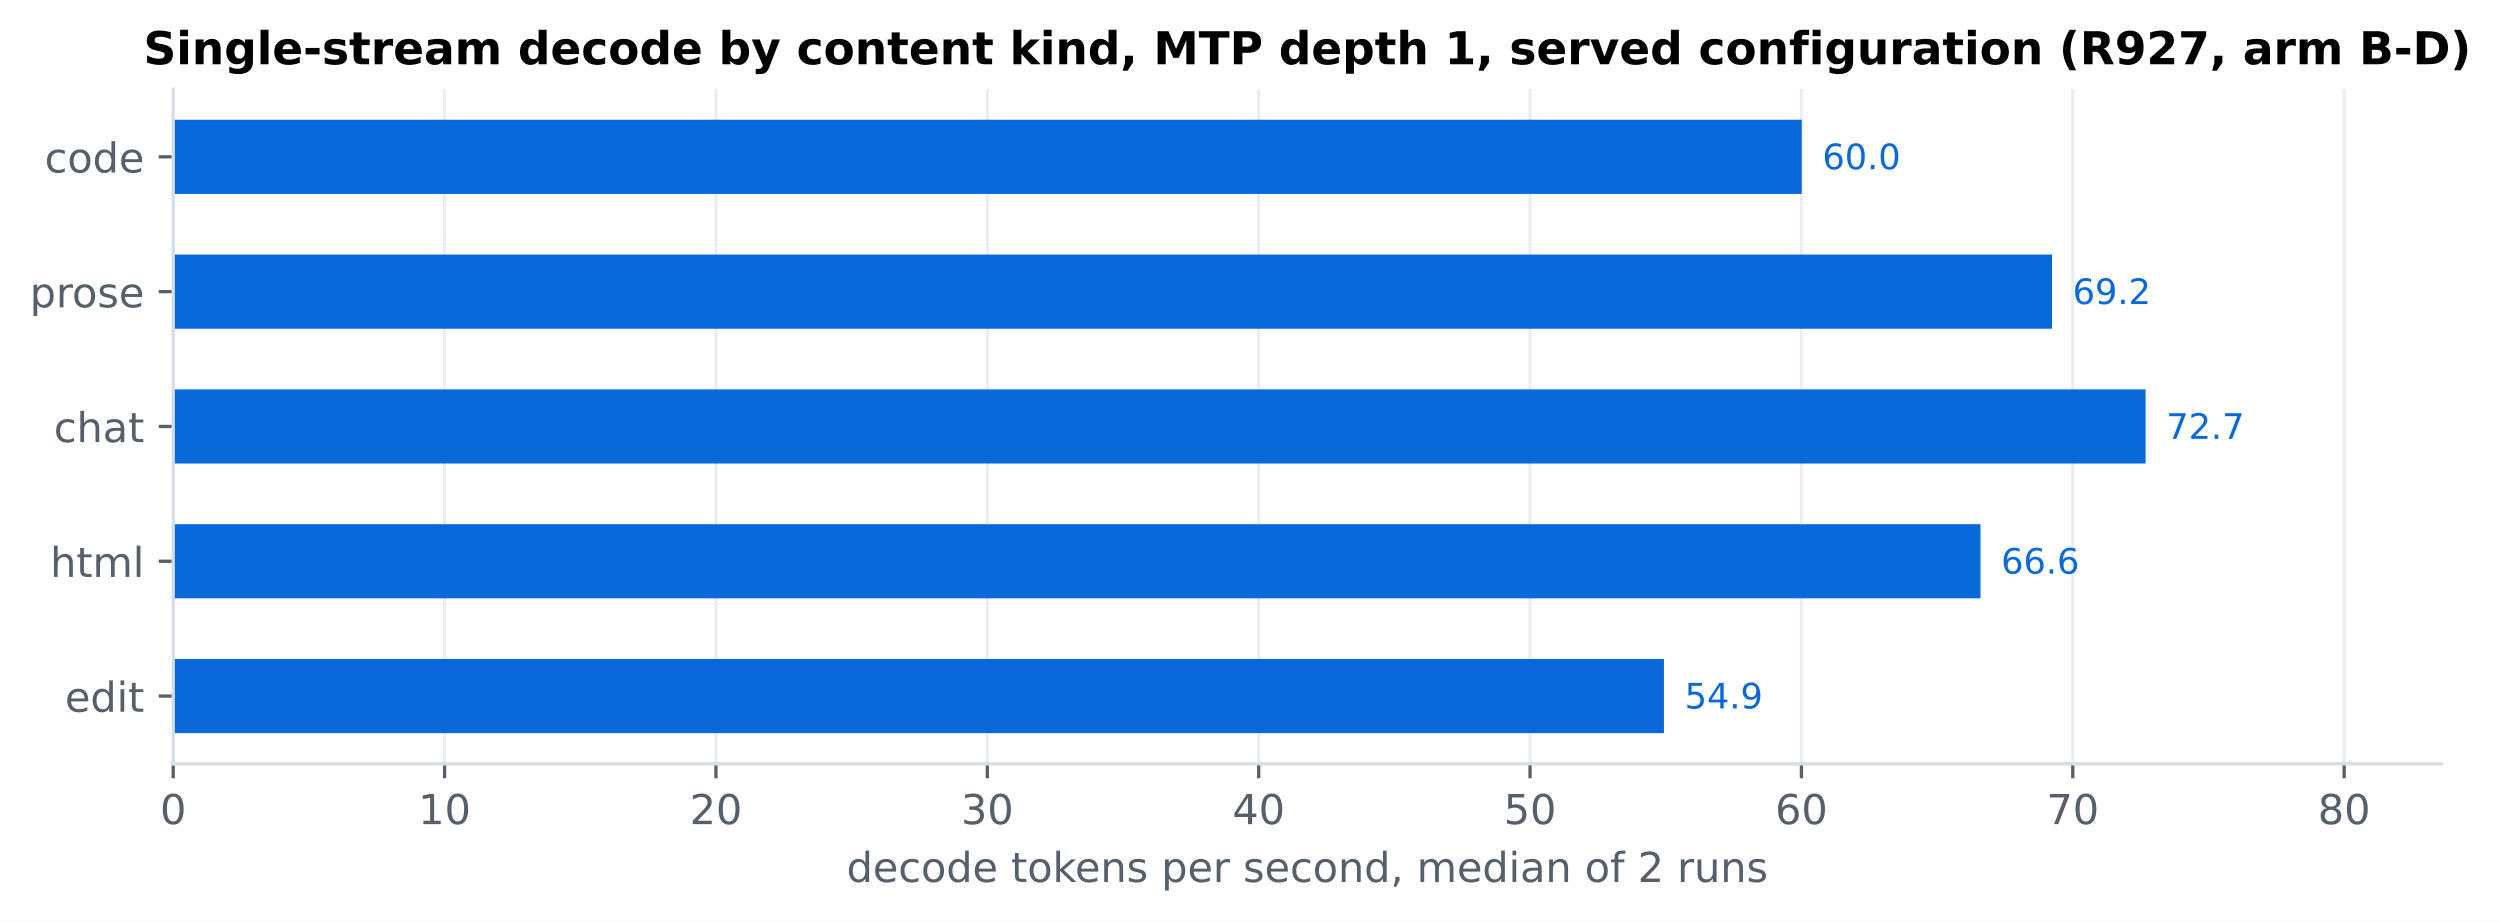
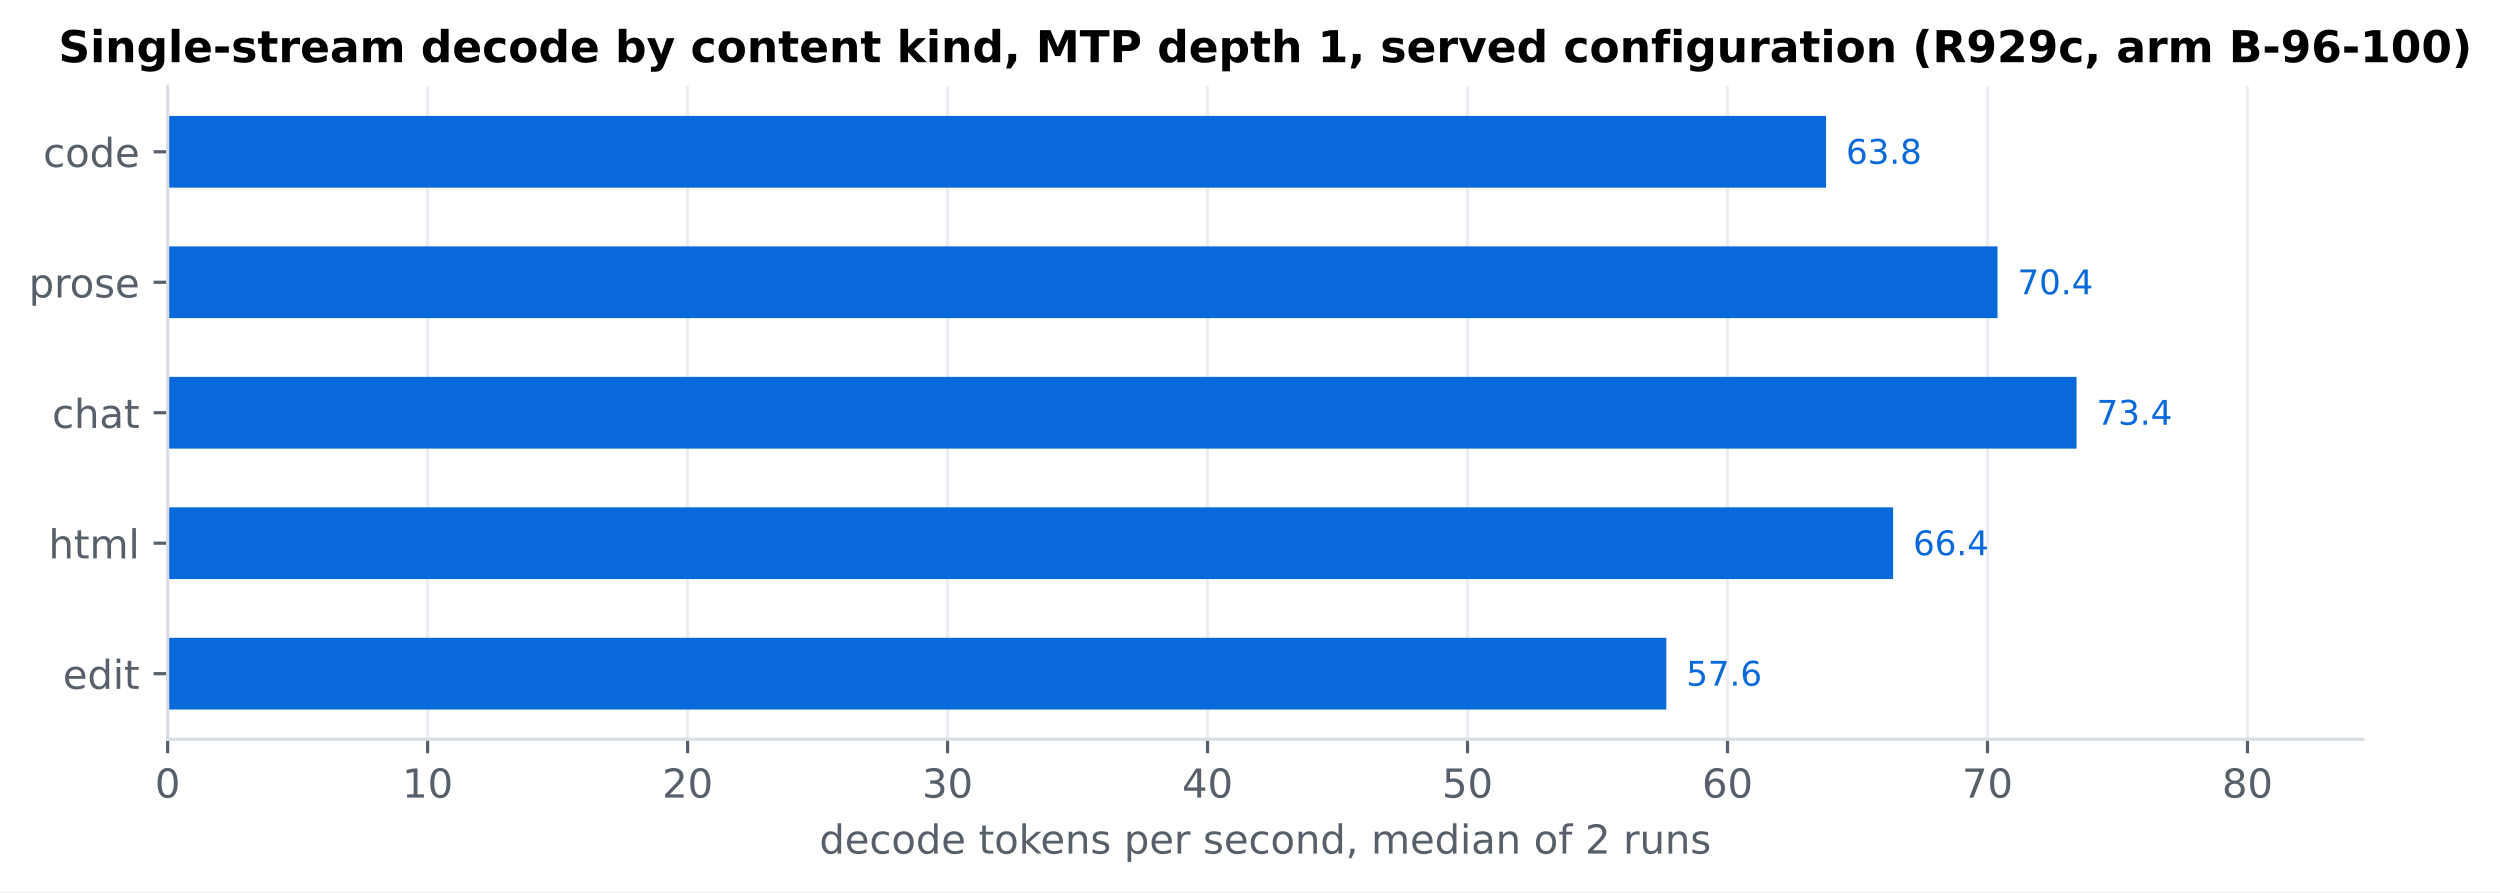
- <svg xmlns="http://www.w3.org/2000/svg" xmlns:xlink="http://www.w3.org/1999/xlink" width="605.014pt" height="223.05pt" viewBox="0 0 605.014 223.05" version="1.1">
+ <svg xmlns="http://www.w3.org/2000/svg" xmlns:xlink="http://www.w3.org/1999/xlink" width="625.125pt" height="223.05pt" viewBox="0 0 625.125 223.05" version="1.1">
  <defs>
    <style type="text/css">*{stroke-linejoin: round; stroke-linecap: butt}</style>
  </defs>
  <g id="figure_1">
    <g id="patch_1">
-       <path d="M 0 223.05  L 605.014 223.05  L 605.014 0  L 0 0  z " style="fill: #ffffff" />
+       <path d="M 0 223.05  L 625.125 223.05  L 625.125 0  L 0 0  z " style="fill: #ffffff" />
    </g>
    <g id="axes_1">
      <g id="patch_2">
        <path d="M 41.92 184.849  L 590.844 184.849  L 590.844 21.558  L 41.92 21.558  z " style="fill: #ffffff" />
      </g>
      <g id="matplotlib.axis_1">
        <g id="xtick_1">
          <g id="line2d_1">
-             <path d="M 41.92 184.849  L 41.92 21.558  " clip-path="url(#p0767cd71c5)" style="fill: none; stroke: #eaeef2; stroke-width: 0.8; stroke-linecap: square" />
+             <path d="M 41.92 184.849  L 41.92 21.558  " clip-path="url(#p762cc8ab62)" style="fill: none; stroke: #eaeef2; stroke-width: 0.8; stroke-linecap: square" />
          </g>
          <g id="line2d_2">
            <defs>
-               <path id="mb82ad331c5" d="M 0 0  L 0 3.5  " style="stroke: #57606a; stroke-width: 0.8" />
+               <path id="maa22555816" d="M 0 0  L 0 3.5  " style="stroke: #57606a; stroke-width: 0.8" />
            </defs>
            <g>
-               <use xlink:href="#mb82ad331c5" x="41.92" y="184.849" style="fill: #57606a; stroke: #57606a; stroke-width: 0.8" />
+               <use xlink:href="#maa22555816" x="41.92" y="184.849" style="fill: #57606a; stroke: #57606a; stroke-width: 0.8" />
            </g>
          </g>
          <g id="text_1">
            <text style="font-size: 10px; font-family: 'DejaVu Sans', 'Bitstream Vera Sans', 'Computer Modern Sans Serif', 'Lucida Grande', 'Verdana', 'Geneva', 'Lucid', 'Arial', 'Helvetica', 'Avant Garde', sans-serif; text-anchor: middle; fill: #57606a" x="41.92" y="199.447" transform="rotate(-0 41.92031 199.4468)">0</text>
          </g>
        </g>
        <g id="xtick_2">
          <g id="line2d_3">
-             <path d="M 107.593 184.849  L 107.593 21.558  " clip-path="url(#p0767cd71c5)" style="fill: none; stroke: #eaeef2; stroke-width: 0.8; stroke-linecap: square" />
+             <path d="M 106.928 184.849  L 106.928 21.558  " clip-path="url(#p762cc8ab62)" style="fill: none; stroke: #eaeef2; stroke-width: 0.8; stroke-linecap: square" />
          </g>
          <g id="line2d_4">
            <g>
-               <use xlink:href="#mb82ad331c5" x="107.593" y="184.849" style="fill: #57606a; stroke: #57606a; stroke-width: 0.8" />
+               <use xlink:href="#maa22555816" x="106.928" y="184.849" style="fill: #57606a; stroke: #57606a; stroke-width: 0.8" />
            </g>
          </g>
          <g id="text_2">
-             <text style="font-size: 10px; font-family: 'DejaVu Sans', 'Bitstream Vera Sans', 'Computer Modern Sans Serif', 'Lucida Grande', 'Verdana', 'Geneva', 'Lucid', 'Arial', 'Helvetica', 'Avant Garde', sans-serif; text-anchor: middle; fill: #57606a" x="107.593" y="199.447" transform="rotate(-0 107.5926 199.4468)">10</text>
+             <text style="font-size: 10px; font-family: 'DejaVu Sans', 'Bitstream Vera Sans', 'Computer Modern Sans Serif', 'Lucida Grande', 'Verdana', 'Geneva', 'Lucid', 'Arial', 'Helvetica', 'Avant Garde', sans-serif; text-anchor: middle; fill: #57606a" x="106.928" y="199.447" transform="rotate(-0 106.9277 199.4468)">10</text>
          </g>
        </g>
        <g id="xtick_3">
          <g id="line2d_5">
-             <path d="M 173.265 184.849  L 173.265 21.558  " clip-path="url(#p0767cd71c5)" style="fill: none; stroke: #eaeef2; stroke-width: 0.8; stroke-linecap: square" />
+             <path d="M 171.935 184.849  L 171.935 21.558  " clip-path="url(#p762cc8ab62)" style="fill: none; stroke: #eaeef2; stroke-width: 0.8; stroke-linecap: square" />
          </g>
          <g id="line2d_6">
            <g>
-               <use xlink:href="#mb82ad331c5" x="173.265" y="184.849" style="fill: #57606a; stroke: #57606a; stroke-width: 0.8" />
+               <use xlink:href="#maa22555816" x="171.935" y="184.849" style="fill: #57606a; stroke: #57606a; stroke-width: 0.8" />
            </g>
          </g>
          <g id="text_3">
-             <text style="font-size: 10px; font-family: 'DejaVu Sans', 'Bitstream Vera Sans', 'Computer Modern Sans Serif', 'Lucida Grande', 'Verdana', 'Geneva', 'Lucid', 'Arial', 'Helvetica', 'Avant Garde', sans-serif; text-anchor: middle; fill: #57606a" x="173.265" y="199.447" transform="rotate(-0 173.2648 199.4468)">20</text>
+             <text style="font-size: 10px; font-family: 'DejaVu Sans', 'Bitstream Vera Sans', 'Computer Modern Sans Serif', 'Lucida Grande', 'Verdana', 'Geneva', 'Lucid', 'Arial', 'Helvetica', 'Avant Garde', sans-serif; text-anchor: middle; fill: #57606a" x="171.935" y="199.447" transform="rotate(-0 171.9351 199.4468)">20</text>
          </g>
        </g>
        <g id="xtick_4">
          <g id="line2d_7">
-             <path d="M 238.937 184.849  L 238.937 21.558  " clip-path="url(#p0767cd71c5)" style="fill: none; stroke: #eaeef2; stroke-width: 0.8; stroke-linecap: square" />
+             <path d="M 236.942 184.849  L 236.942 21.558  " clip-path="url(#p762cc8ab62)" style="fill: none; stroke: #eaeef2; stroke-width: 0.8; stroke-linecap: square" />
          </g>
          <g id="line2d_8">
            <g>
-               <use xlink:href="#mb82ad331c5" x="238.937" y="184.849" style="fill: #57606a; stroke: #57606a; stroke-width: 0.8" />
+               <use xlink:href="#maa22555816" x="236.942" y="184.849" style="fill: #57606a; stroke: #57606a; stroke-width: 0.8" />
            </g>
          </g>
          <g id="text_4">
-             <text style="font-size: 10px; font-family: 'DejaVu Sans', 'Bitstream Vera Sans', 'Computer Modern Sans Serif', 'Lucida Grande', 'Verdana', 'Geneva', 'Lucid', 'Arial', 'Helvetica', 'Avant Garde', sans-serif; text-anchor: middle; fill: #57606a" x="238.937" y="199.447" transform="rotate(-0 238.9371 199.4468)">30</text>
+             <text style="font-size: 10px; font-family: 'DejaVu Sans', 'Bitstream Vera Sans', 'Computer Modern Sans Serif', 'Lucida Grande', 'Verdana', 'Geneva', 'Lucid', 'Arial', 'Helvetica', 'Avant Garde', sans-serif; text-anchor: middle; fill: #57606a" x="236.942" y="199.447" transform="rotate(-0 236.9424 199.4468)">30</text>
          </g>
        </g>
        <g id="xtick_5">
          <g id="line2d_9">
-             <path d="M 304.609 184.849  L 304.609 21.558  " clip-path="url(#p0767cd71c5)" style="fill: none; stroke: #eaeef2; stroke-width: 0.8; stroke-linecap: square" />
+             <path d="M 301.95 184.849  L 301.95 21.558  " clip-path="url(#p762cc8ab62)" style="fill: none; stroke: #eaeef2; stroke-width: 0.8; stroke-linecap: square" />
          </g>
          <g id="line2d_10">
            <g>
-               <use xlink:href="#mb82ad331c5" x="304.609" y="184.849" style="fill: #57606a; stroke: #57606a; stroke-width: 0.8" />
+               <use xlink:href="#maa22555816" x="301.95" y="184.849" style="fill: #57606a; stroke: #57606a; stroke-width: 0.8" />
            </g>
          </g>
          <g id="text_5">
-             <text style="font-size: 10px; font-family: 'DejaVu Sans', 'Bitstream Vera Sans', 'Computer Modern Sans Serif', 'Lucida Grande', 'Verdana', 'Geneva', 'Lucid', 'Arial', 'Helvetica', 'Avant Garde', sans-serif; text-anchor: middle; fill: #57606a" x="304.609" y="199.447" transform="rotate(-0 304.6093 199.4468)">40</text>
+             <text style="font-size: 10px; font-family: 'DejaVu Sans', 'Bitstream Vera Sans', 'Computer Modern Sans Serif', 'Lucida Grande', 'Verdana', 'Geneva', 'Lucid', 'Arial', 'Helvetica', 'Avant Garde', sans-serif; text-anchor: middle; fill: #57606a" x="301.95" y="199.447" transform="rotate(-0 301.9498 199.4468)">40</text>
          </g>
        </g>
        <g id="xtick_6">
          <g id="line2d_11">
-             <path d="M 370.282 184.849  L 370.282 21.558  " clip-path="url(#p0767cd71c5)" style="fill: none; stroke: #eaeef2; stroke-width: 0.8; stroke-linecap: square" />
+             <path d="M 366.957 184.849  L 366.957 21.558  " clip-path="url(#p762cc8ab62)" style="fill: none; stroke: #eaeef2; stroke-width: 0.8; stroke-linecap: square" />
          </g>
          <g id="line2d_12">
            <g>
-               <use xlink:href="#mb82ad331c5" x="370.282" y="184.849" style="fill: #57606a; stroke: #57606a; stroke-width: 0.8" />
+               <use xlink:href="#maa22555816" x="366.957" y="184.849" style="fill: #57606a; stroke: #57606a; stroke-width: 0.8" />
            </g>
          </g>
          <g id="text_6">
-             <text style="font-size: 10px; font-family: 'DejaVu Sans', 'Bitstream Vera Sans', 'Computer Modern Sans Serif', 'Lucida Grande', 'Verdana', 'Geneva', 'Lucid', 'Arial', 'Helvetica', 'Avant Garde', sans-serif; text-anchor: middle; fill: #57606a" x="370.282" y="199.447" transform="rotate(-0 370.2816 199.4468)">50</text>
+             <text style="font-size: 10px; font-family: 'DejaVu Sans', 'Bitstream Vera Sans', 'Computer Modern Sans Serif', 'Lucida Grande', 'Verdana', 'Geneva', 'Lucid', 'Arial', 'Helvetica', 'Avant Garde', sans-serif; text-anchor: middle; fill: #57606a" x="366.957" y="199.447" transform="rotate(-0 366.9572 199.4468)">50</text>
          </g>
        </g>
        <g id="xtick_7">
          <g id="line2d_13">
-             <path d="M 435.954 184.849  L 435.954 21.558  " clip-path="url(#p0767cd71c5)" style="fill: none; stroke: #eaeef2; stroke-width: 0.8; stroke-linecap: square" />
+             <path d="M 431.965 184.849  L 431.965 21.558  " clip-path="url(#p762cc8ab62)" style="fill: none; stroke: #eaeef2; stroke-width: 0.8; stroke-linecap: square" />
          </g>
          <g id="line2d_14">
            <g>
-               <use xlink:href="#mb82ad331c5" x="435.954" y="184.849" style="fill: #57606a; stroke: #57606a; stroke-width: 0.8" />
+               <use xlink:href="#maa22555816" x="431.965" y="184.849" style="fill: #57606a; stroke: #57606a; stroke-width: 0.8" />
            </g>
          </g>
          <g id="text_7">
-             <text style="font-size: 10px; font-family: 'DejaVu Sans', 'Bitstream Vera Sans', 'Computer Modern Sans Serif', 'Lucida Grande', 'Verdana', 'Geneva', 'Lucid', 'Arial', 'Helvetica', 'Avant Garde', sans-serif; text-anchor: middle; fill: #57606a" x="435.954" y="199.447" transform="rotate(-0 435.9539 199.4468)">60</text>
+             <text style="font-size: 10px; font-family: 'DejaVu Sans', 'Bitstream Vera Sans', 'Computer Modern Sans Serif', 'Lucida Grande', 'Verdana', 'Geneva', 'Lucid', 'Arial', 'Helvetica', 'Avant Garde', sans-serif; text-anchor: middle; fill: #57606a" x="431.965" y="199.447" transform="rotate(-0 431.9645 199.4468)">60</text>
          </g>
        </g>
        <g id="xtick_8">
          <g id="line2d_15">
-             <path d="M 501.626 184.849  L 501.626 21.558  " clip-path="url(#p0767cd71c5)" style="fill: none; stroke: #eaeef2; stroke-width: 0.8; stroke-linecap: square" />
+             <path d="M 496.972 184.849  L 496.972 21.558  " clip-path="url(#p762cc8ab62)" style="fill: none; stroke: #eaeef2; stroke-width: 0.8; stroke-linecap: square" />
          </g>
          <g id="line2d_16">
            <g>
-               <use xlink:href="#mb82ad331c5" x="501.626" y="184.849" style="fill: #57606a; stroke: #57606a; stroke-width: 0.8" />
+               <use xlink:href="#maa22555816" x="496.972" y="184.849" style="fill: #57606a; stroke: #57606a; stroke-width: 0.8" />
            </g>
          </g>
          <g id="text_8">
-             <text style="font-size: 10px; font-family: 'DejaVu Sans', 'Bitstream Vera Sans', 'Computer Modern Sans Serif', 'Lucida Grande', 'Verdana', 'Geneva', 'Lucid', 'Arial', 'Helvetica', 'Avant Garde', sans-serif; text-anchor: middle; fill: #57606a" x="501.626" y="199.447" transform="rotate(-0 501.6261 199.4468)">70</text>
+             <text style="font-size: 10px; font-family: 'DejaVu Sans', 'Bitstream Vera Sans', 'Computer Modern Sans Serif', 'Lucida Grande', 'Verdana', 'Geneva', 'Lucid', 'Arial', 'Helvetica', 'Avant Garde', sans-serif; text-anchor: middle; fill: #57606a" x="496.972" y="199.447" transform="rotate(-0 496.9719 199.4468)">70</text>
          </g>
        </g>
        <g id="xtick_9">
          <g id="line2d_17">
-             <path d="M 567.298 184.849  L 567.298 21.558  " clip-path="url(#p0767cd71c5)" style="fill: none; stroke: #eaeef2; stroke-width: 0.8; stroke-linecap: square" />
+             <path d="M 561.979 184.849  L 561.979 21.558  " clip-path="url(#p762cc8ab62)" style="fill: none; stroke: #eaeef2; stroke-width: 0.8; stroke-linecap: square" />
          </g>
          <g id="line2d_18">
            <g>
-               <use xlink:href="#mb82ad331c5" x="567.298" y="184.849" style="fill: #57606a; stroke: #57606a; stroke-width: 0.8" />
+               <use xlink:href="#maa22555816" x="561.979" y="184.849" style="fill: #57606a; stroke: #57606a; stroke-width: 0.8" />
            </g>
          </g>
          <g id="text_9">
-             <text style="font-size: 10px; font-family: 'DejaVu Sans', 'Bitstream Vera Sans', 'Computer Modern Sans Serif', 'Lucida Grande', 'Verdana', 'Geneva', 'Lucid', 'Arial', 'Helvetica', 'Avant Garde', sans-serif; text-anchor: middle; fill: #57606a" x="567.298" y="199.447" transform="rotate(-0 567.2984 199.4468)">80</text>
+             <text style="font-size: 10px; font-family: 'DejaVu Sans', 'Bitstream Vera Sans', 'Computer Modern Sans Serif', 'Lucida Grande', 'Verdana', 'Geneva', 'Lucid', 'Arial', 'Helvetica', 'Avant Garde', sans-serif; text-anchor: middle; fill: #57606a" x="561.979" y="199.447" transform="rotate(-0 561.9793 199.4468)">80</text>
          </g>
        </g>
        <g id="text_10">
          <text style="font-size: 10px; font-family: 'DejaVu Sans', 'Bitstream Vera Sans', 'Computer Modern Sans Serif', 'Lucida Grande', 'Verdana', 'Geneva', 'Lucid', 'Arial', 'Helvetica', 'Avant Garde', sans-serif; text-anchor: middle; fill: #57606a" x="316.382" y="213.448" transform="rotate(-0 316.3822 213.4476)">decode tokens per second, median of 2 runs</text>
        </g>
      </g>
      <g id="matplotlib.axis_2">
        <g id="ytick_1">
          <g id="line2d_19">
            <defs>
-               <path id="ma6d0c949b2" d="M 0 0  L -3.5 0  " style="stroke: #57606a; stroke-width: 0.8" />
+               <path id="mdedbfdae00" d="M 0 0  L -3.5 0  " style="stroke: #57606a; stroke-width: 0.8" />
            </defs>
            <g>
-               <use xlink:href="#ma6d0c949b2" x="41.92" y="168.455" style="fill: #57606a; stroke: #57606a; stroke-width: 0.8" />
+               <use xlink:href="#mdedbfdae00" x="41.92" y="168.455" style="fill: #57606a; stroke: #57606a; stroke-width: 0.8" />
            </g>
          </g>
          <g id="text_11">
            <text style="font-size: 10px; font-family: 'DejaVu Sans', 'Bitstream Vera Sans', 'Computer Modern Sans Serif', 'Lucida Grande', 'Verdana', 'Geneva', 'Lucid', 'Arial', 'Helvetica', 'Avant Garde', sans-serif; text-anchor: end; fill: #57606a" x="34.92" y="172.254" transform="rotate(-0 34.92031 172.2541)">edit</text>
          </g>
        </g>
        <g id="ytick_2">
          <g id="line2d_20">
            <g>
-               <use xlink:href="#ma6d0c949b2" x="41.92" y="135.829" style="fill: #57606a; stroke: #57606a; stroke-width: 0.8" />
+               <use xlink:href="#mdedbfdae00" x="41.92" y="135.829" style="fill: #57606a; stroke: #57606a; stroke-width: 0.8" />
            </g>
          </g>
          <g id="text_12">
            <text style="font-size: 10px; font-family: 'DejaVu Sans', 'Bitstream Vera Sans', 'Computer Modern Sans Serif', 'Lucida Grande', 'Verdana', 'Geneva', 'Lucid', 'Arial', 'Helvetica', 'Avant Garde', sans-serif; text-anchor: end; fill: #57606a" x="34.92" y="139.629" transform="rotate(-0 34.92031 139.6285)">html</text>
          </g>
        </g>
        <g id="ytick_3">
          <g id="line2d_21">
            <g>
-               <use xlink:href="#ma6d0c949b2" x="41.92" y="103.204" style="fill: #57606a; stroke: #57606a; stroke-width: 0.8" />
+               <use xlink:href="#mdedbfdae00" x="41.92" y="103.204" style="fill: #57606a; stroke: #57606a; stroke-width: 0.8" />
            </g>
          </g>
          <g id="text_13">
            <text style="font-size: 10px; font-family: 'DejaVu Sans', 'Bitstream Vera Sans', 'Computer Modern Sans Serif', 'Lucida Grande', 'Verdana', 'Geneva', 'Lucid', 'Arial', 'Helvetica', 'Avant Garde', sans-serif; text-anchor: end; fill: #57606a" x="34.92" y="107.003" transform="rotate(-0 34.92031 107.003)">chat</text>
          </g>
        </g>
        <g id="ytick_4">
          <g id="line2d_22">
            <g>
-               <use xlink:href="#ma6d0c949b2" x="41.92" y="70.578" style="fill: #57606a; stroke: #57606a; stroke-width: 0.8" />
+               <use xlink:href="#mdedbfdae00" x="41.92" y="70.578" style="fill: #57606a; stroke: #57606a; stroke-width: 0.8" />
            </g>
          </g>
          <g id="text_14">
            <text style="font-size: 10px; font-family: 'DejaVu Sans', 'Bitstream Vera Sans', 'Computer Modern Sans Serif', 'Lucida Grande', 'Verdana', 'Geneva', 'Lucid', 'Arial', 'Helvetica', 'Avant Garde', sans-serif; text-anchor: end; fill: #57606a" x="34.92" y="74.377" transform="rotate(-0 34.92031 74.37701)">prose</text>
          </g>
        </g>
        <g id="ytick_5">
          <g id="line2d_23">
            <g>
-               <use xlink:href="#ma6d0c949b2" x="41.92" y="37.953" style="fill: #57606a; stroke: #57606a; stroke-width: 0.8" />
+               <use xlink:href="#mdedbfdae00" x="41.92" y="37.953" style="fill: #57606a; stroke: #57606a; stroke-width: 0.8" />
            </g>
          </g>
          <g id="text_15">
            <text style="font-size: 10px; font-family: 'DejaVu Sans', 'Bitstream Vera Sans', 'Computer Modern Sans Serif', 'Lucida Grande', 'Verdana', 'Geneva', 'Lucid', 'Arial', 'Helvetica', 'Avant Garde', sans-serif; text-anchor: end; fill: #57606a" x="34.92" y="41.752" transform="rotate(-0 34.92031 41.75184)">code</text>
          </g>
        </g>
      </g>
      <g id="patch_3">
-         <path d="M 41.92 177.427  L 402.687 177.427  L 402.687 159.483  L 41.92 159.483  z " clip-path="url(#p0767cd71c5)" style="fill: #0969da" />
+         <path d="M 41.92 177.427  L 416.662 177.427  L 416.662 159.483  L 41.92 159.483  z " clip-path="url(#p762cc8ab62)" style="fill: #0969da" />
      </g>
      <g id="patch_4">
-         <path d="M 41.92 144.801  L 479.29 144.801  L 479.29 126.857  L 41.92 126.857  z " clip-path="url(#p0767cd71c5)" style="fill: #0969da" />
+         <path d="M 41.92 144.801  L 473.373 144.801  L 473.373 126.857  L 41.92 126.857  z " clip-path="url(#p762cc8ab62)" style="fill: #0969da" />
      </g>
      <g id="patch_5">
-         <path d="M 41.92 112.176  L 519.245 112.176  L 519.245 94.232  L 41.92 94.232  z " clip-path="url(#p0767cd71c5)" style="fill: #0969da" />
+         <path d="M 41.92 112.176  L 519.245 112.176  L 519.245 94.232  L 41.92 94.232  z " clip-path="url(#p762cc8ab62)" style="fill: #0969da" />
      </g>
      <g id="patch_6">
-         <path d="M 41.92 79.55  L 496.593 79.55  L 496.593 61.606  L 41.92 61.606  z " clip-path="url(#p0767cd71c5)" style="fill: #0969da" />
+         <path d="M 41.92 79.55  L 499.484 79.55  L 499.484 61.606  L 41.92 61.606  z " clip-path="url(#p762cc8ab62)" style="fill: #0969da" />
      </g>
      <g id="patch_7">
-         <path d="M 41.92 46.925  L 436.034 46.925  L 436.034 28.981  L 41.92 28.981  z " clip-path="url(#p0767cd71c5)" style="fill: #0969da" />
+         <path d="M 41.92 46.925  L 456.608 46.925  L 456.608 28.981  L 41.92 28.981  z " clip-path="url(#p762cc8ab62)" style="fill: #0969da" />
      </g>
      <g id="patch_8">
        <path d="M 41.92 184.849  L 41.92 21.558  " style="fill: none; stroke: #d8dee4; stroke-width: 0.8; stroke-linejoin: miter; stroke-linecap: square" />
      </g>
      <g id="patch_9">
        <path d="M 41.92 184.849  L 590.844 184.849  " style="fill: none; stroke: #d8dee4; stroke-width: 0.8; stroke-linejoin: miter; stroke-linecap: square" />
      </g>
      <g id="text_16">
-         <text style="font-size: 8.5px; font-family: 'DejaVu Sans', 'Bitstream Vera Sans', 'Computer Modern Sans Serif', 'Lucida Grande', 'Verdana', 'Geneva', 'Lucid', 'Arial', 'Helvetica', 'Avant Garde', sans-serif; text-anchor: start; fill: #0969da" x="407.687" y="171.455" transform="rotate(-0 407.6867 171.4548)">54.9</text>
+         <text style="font-size: 8.5px; font-family: 'DejaVu Sans', 'Bitstream Vera Sans', 'Computer Modern Sans Serif', 'Lucida Grande', 'Verdana', 'Geneva', 'Lucid', 'Arial', 'Helvetica', 'Avant Garde', sans-serif; text-anchor: start; fill: #0969da" x="421.662" y="171.455" transform="rotate(-0 421.6619 171.4548)">57.6</text>
      </g>
      <g id="text_17">
-         <text style="font-size: 8.5px; font-family: 'DejaVu Sans', 'Bitstream Vera Sans', 'Computer Modern Sans Serif', 'Lucida Grande', 'Verdana', 'Geneva', 'Lucid', 'Arial', 'Helvetica', 'Avant Garde', sans-serif; text-anchor: start; fill: #0969da" x="484.29" y="138.829" transform="rotate(-0 484.2904 138.8293)">66.6</text>
+         <text style="font-size: 8.5px; font-family: 'DejaVu Sans', 'Bitstream Vera Sans', 'Computer Modern Sans Serif', 'Lucida Grande', 'Verdana', 'Geneva', 'Lucid', 'Arial', 'Helvetica', 'Avant Garde', sans-serif; text-anchor: start; fill: #0969da" x="478.373" y="138.829" transform="rotate(-0 478.3725 138.8293)">66.4</text>
      </g>
      <g id="text_18">
-         <text style="font-size: 8.5px; font-family: 'DejaVu Sans', 'Bitstream Vera Sans', 'Computer Modern Sans Serif', 'Lucida Grande', 'Verdana', 'Geneva', 'Lucid', 'Arial', 'Helvetica', 'Avant Garde', sans-serif; text-anchor: start; fill: #0969da" x="524.245" y="106.204" transform="rotate(-0 524.2454 106.2037)">72.7</text>
+         <text style="font-size: 8.5px; font-family: 'DejaVu Sans', 'Bitstream Vera Sans', 'Computer Modern Sans Serif', 'Lucida Grande', 'Verdana', 'Geneva', 'Lucid', 'Arial', 'Helvetica', 'Avant Garde', sans-serif; text-anchor: start; fill: #0969da" x="524.245" y="106.204" transform="rotate(-0 524.2454 106.2037)">73.4</text>
      </g>
      <g id="text_19">
-         <text style="font-size: 8.5px; font-family: 'DejaVu Sans', 'Bitstream Vera Sans', 'Computer Modern Sans Serif', 'Lucida Grande', 'Verdana', 'Geneva', 'Lucid', 'Arial', 'Helvetica', 'Avant Garde', sans-serif; text-anchor: start; fill: #0969da" x="501.593" y="73.578" transform="rotate(-0 501.5929 73.57818)">69.2</text>
+         <text style="font-size: 8.5px; font-family: 'DejaVu Sans', 'Bitstream Vera Sans', 'Computer Modern Sans Serif', 'Lucida Grande', 'Verdana', 'Geneva', 'Lucid', 'Arial', 'Helvetica', 'Avant Garde', sans-serif; text-anchor: start; fill: #0969da" x="504.484" y="73.578" transform="rotate(-0 504.4839 73.57818)">70.4</text>
      </g>
      <g id="text_20">
-         <text style="font-size: 8.5px; font-family: 'DejaVu Sans', 'Bitstream Vera Sans', 'Computer Modern Sans Serif', 'Lucida Grande', 'Verdana', 'Geneva', 'Lucid', 'Arial', 'Helvetica', 'Avant Garde', sans-serif; text-anchor: start; fill: #0969da" x="441.034" y="40.953" transform="rotate(-0 441.0342 40.95262)">60.0</text>
+         <text style="font-size: 8.5px; font-family: 'DejaVu Sans', 'Bitstream Vera Sans', 'Computer Modern Sans Serif', 'Lucida Grande', 'Verdana', 'Geneva', 'Lucid', 'Arial', 'Helvetica', 'Avant Garde', sans-serif; text-anchor: start; fill: #0969da" x="461.608" y="40.953" transform="rotate(-0 461.6078 40.95262)">63.8</text>
      </g>
      <g id="text_21">
-         <text style="font-weight: 700; font-size: 11px; font-family: 'DejaVu Sans', 'Bitstream Vera Sans', 'Computer Modern Sans Serif', 'Lucida Grande', 'Verdana', 'Geneva', 'Lucid', 'Arial', 'Helvetica', 'Avant Garde', sans-serif; text-anchor: middle" x="316.382" y="15.558" transform="rotate(-0 316.3822 15.55828)">Single-stream decode by content kind, MTP depth 1, served configuration (R927, arm B-D)</text>
+         <text style="font-weight: 700; font-size: 11px; font-family: 'DejaVu Sans', 'Bitstream Vera Sans', 'Computer Modern Sans Serif', 'Lucida Grande', 'Verdana', 'Geneva', 'Lucid', 'Arial', 'Helvetica', 'Avant Garde', sans-serif; text-anchor: middle" x="316.382" y="15.558" transform="rotate(-0 316.3822 15.55828)">Single-stream decode by content kind, MTP depth 1, served configuration (R929c, arm B-96-100)</text>
      </g>
    </g>
  </g>
  <defs>
-     <clipPath id="p0767cd71c5">
+     <clipPath id="p762cc8ab62">
      <rect x="41.92" y="21.558" width="548.924" height="163.291" />
    </clipPath>
  </defs>
</svg>
